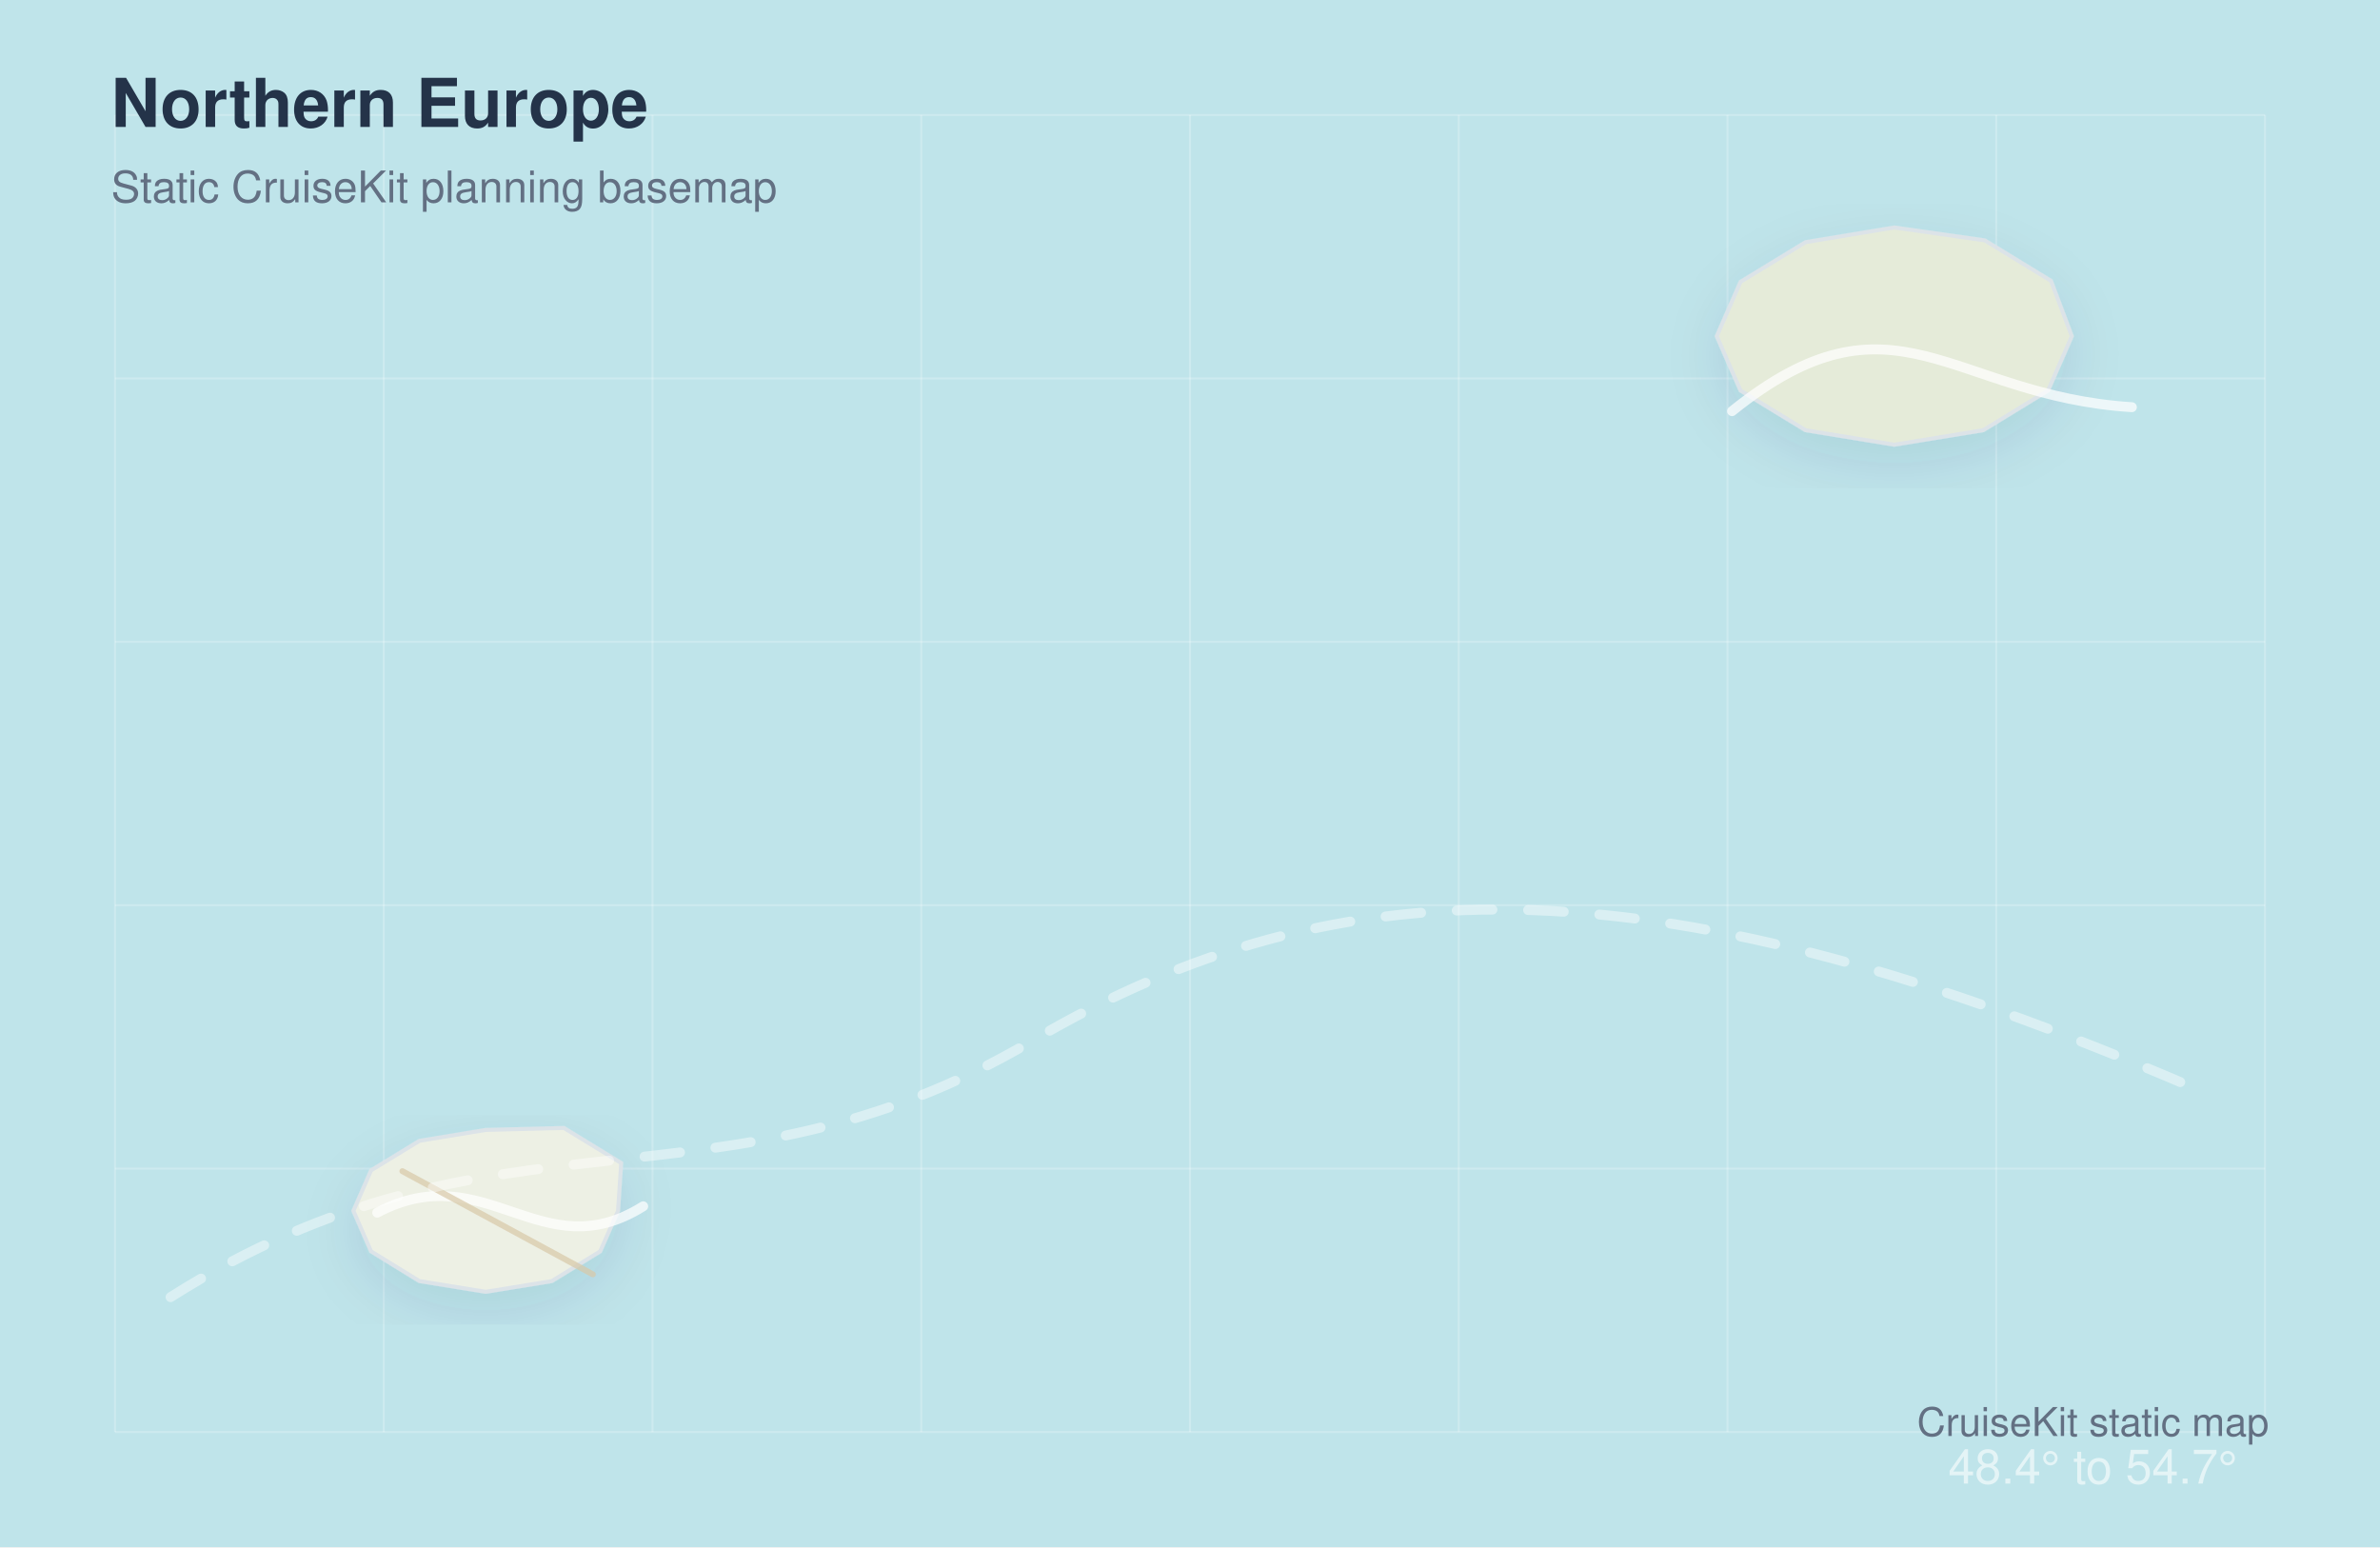
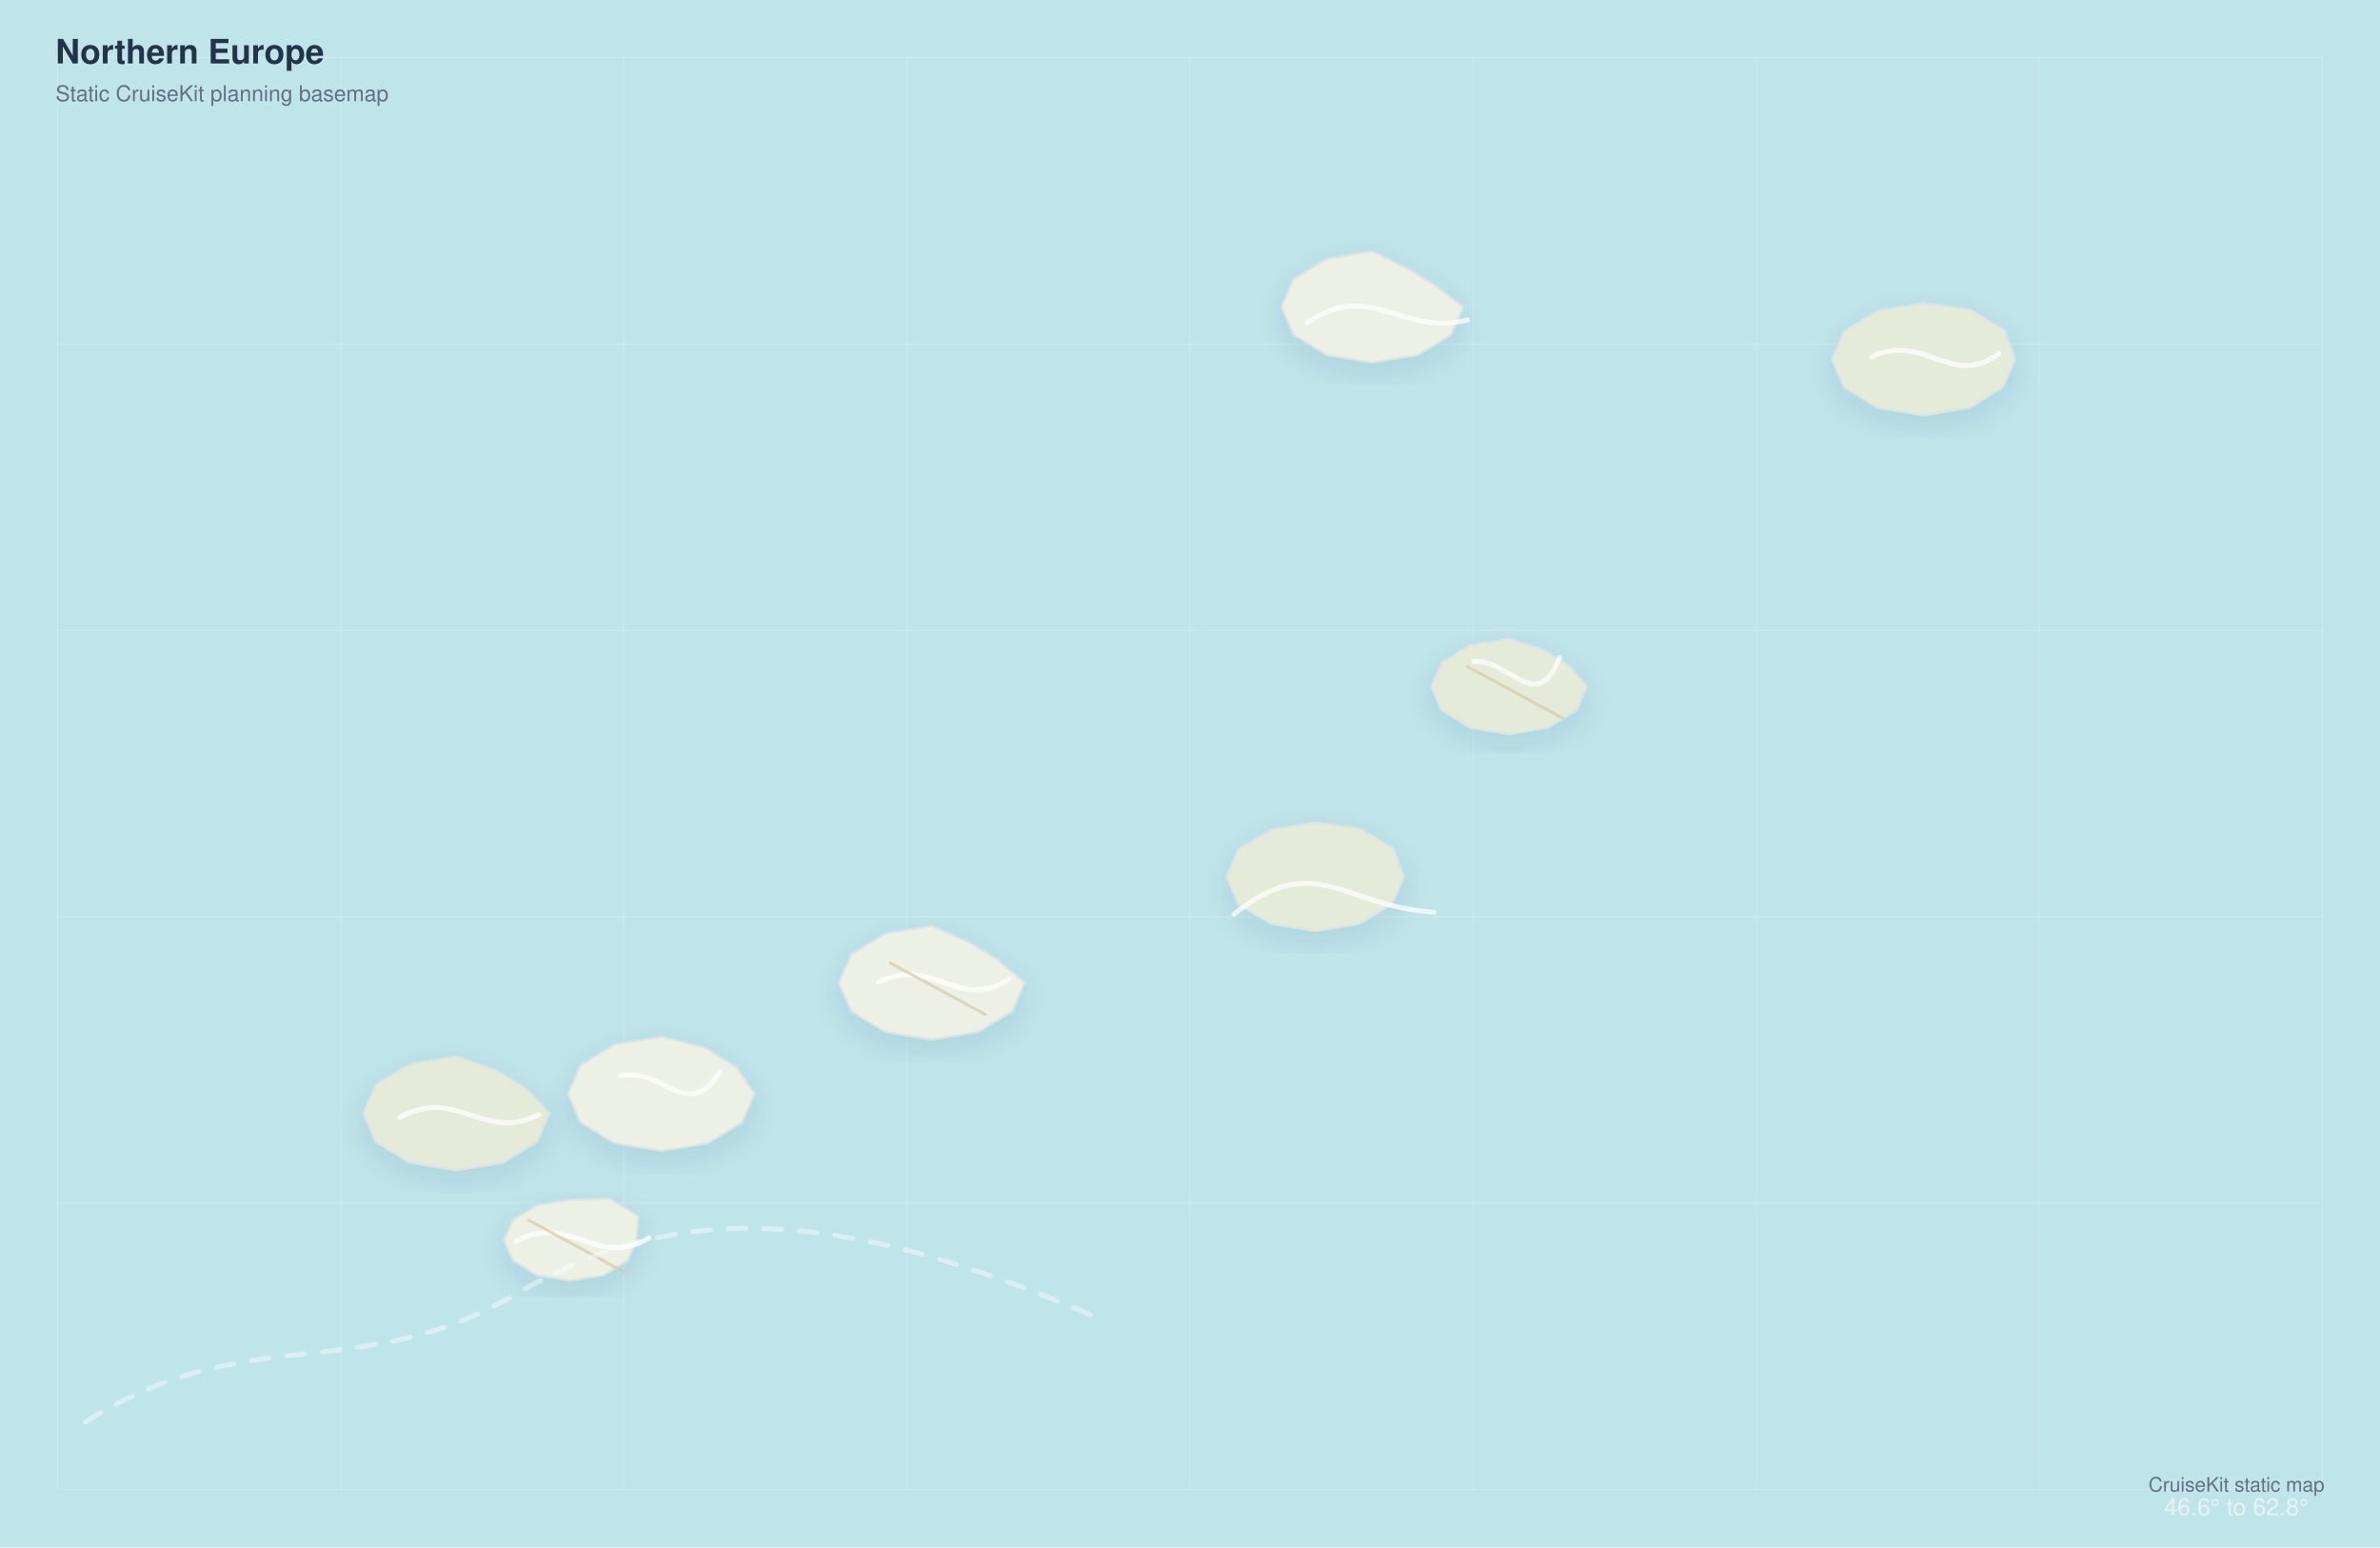
- <svg xmlns="http://www.w3.org/2000/svg" width="1200" height="780" viewBox="0 0 1200 780" role="img" aria-label="Northern Europe static cruise map">
+ <svg xmlns="http://www.w3.org/2000/svg" width="2400" height="1560" viewBox="0 0 2400 1560" role="img" aria-label="Northern Europe static cruise map">
  <defs>
    <linearGradient id="water" x1="0" y1="0" x2="1" y2="1">
      <stop offset="0" stop-color="#BFE4EA" />
      <stop offset="1" stop-color="#9BD2DD" />
    </linearGradient>
    <filter id="softShadow" x="-20%" y="-20%" width="140%" height="140%">
      <feDropShadow dx="0" dy="10" stdDeviation="14" flood-color="#23445A" flood-opacity="0.10" />
    </filter>
  </defs>
-   <rect width="1200" height="780" fill="#BFE4EA" />
-   <line x1="58.0" y1="58" x2="58.0" y2="722" stroke="#ffffff" stroke-opacity="0.22" stroke-width="1" />
-   <line x1="193.5" y1="58" x2="193.5" y2="722" stroke="#ffffff" stroke-opacity="0.22" stroke-width="1" />
-   <line x1="329.0" y1="58" x2="329.0" y2="722" stroke="#ffffff" stroke-opacity="0.22" stroke-width="1" />
-   <line x1="464.5" y1="58" x2="464.5" y2="722" stroke="#ffffff" stroke-opacity="0.22" stroke-width="1" />
-   <line x1="600.0" y1="58" x2="600.0" y2="722" stroke="#ffffff" stroke-opacity="0.22" stroke-width="1" />
-   <line x1="735.5" y1="58" x2="735.5" y2="722" stroke="#ffffff" stroke-opacity="0.22" stroke-width="1" />
-   <line x1="871.0" y1="58" x2="871.0" y2="722" stroke="#ffffff" stroke-opacity="0.22" stroke-width="1" />
-   <line x1="1006.5" y1="58" x2="1006.5" y2="722" stroke="#ffffff" stroke-opacity="0.22" stroke-width="1" />
-   <line x1="1142.0" y1="58" x2="1142.0" y2="722" stroke="#ffffff" stroke-opacity="0.22" stroke-width="1" />
-   <line x1="58" y1="58.0" x2="1142" y2="58.0" stroke="#ffffff" stroke-opacity="0.22" stroke-width="1" />
-   <line x1="58" y1="190.8" x2="1142" y2="190.8" stroke="#ffffff" stroke-opacity="0.22" stroke-width="1" />
-   <line x1="58" y1="323.6" x2="1142" y2="323.6" stroke="#ffffff" stroke-opacity="0.22" stroke-width="1" />
-   <line x1="58" y1="456.4" x2="1142" y2="456.4" stroke="#ffffff" stroke-opacity="0.22" stroke-width="1" />
-   <line x1="58" y1="589.2" x2="1142" y2="589.2" stroke="#ffffff" stroke-opacity="0.22" stroke-width="1" />
-   <line x1="58" y1="722.0" x2="1142" y2="722.0" stroke="#ffffff" stroke-opacity="0.22" stroke-width="1" />
-   <text x="1128" y="748" fill="#ffffff" fill-opacity="0.58" font-size="24" font-family="Helvetica" text-anchor="end">48.4° to 54.7°</text>
-   <path d="M 311.6 610.5 L 302.6 630.9 L 278.2 645.9 L 244.9 651.3 L 211.5 645.9 L 187.1 630.9 L 178.2 610.5 L 187.1 590.1 L 211.5 575.2 L 244.9 569.7 L 284.3 568.7 L 313.2 586.4 Z" fill="#EDF0E4" stroke="#DCE3E8" stroke-width="2" filter="url(#softShadow)" />
-   <path d="M 1044.6 169.5 L 1032.6 196.9 L 999.9 216.9 L 955.1 224.2 L 910.4 216.9 L 877.6 196.9 L 865.6 169.5 L 877.6 142.1 L 910.4 122.1 L 955.1 114.7 L 1000.7 121.2 L 1034.1 141.6 Z" fill="#E5EBD9" stroke="#DCE3E8" stroke-width="2" filter="url(#softShadow)" />
-   <path d="M 190.2 611.4 C 244.9 582.5 272.9 640.5 324.3 608.2" fill="none" stroke="#FFFFFF" stroke-width="5" stroke-linecap="round" stroke-opacity="0.72" />
-   <path d="M 202.9 590.5 L 298.9 642.5" fill="none" stroke="#D8C9AA" stroke-width="3" stroke-linecap="round" stroke-opacity="0.72" />
-   <path d="M 873.3 207.3 C 955.1 141.5 983.1 199.5 1074.9 205.3" fill="none" stroke="#FFFFFF" stroke-width="5" stroke-linecap="round" stroke-opacity="0.72" />
-   <path d="M 86 654 C 250 550 362 618 520 525 S 840 434 1105 548" fill="none" stroke="#FFFFFF" stroke-opacity="0.42" stroke-width="5" stroke-dasharray="18 18" stroke-linecap="round" />
+   <rect width="2400" height="1560" fill="#BFE4EA" />
+   <line x1="58.0" y1="58" x2="58.0" y2="1502" stroke="#ffffff" stroke-opacity="0.22" stroke-width="1" />
+   <line x1="343.5" y1="58" x2="343.5" y2="1502" stroke="#ffffff" stroke-opacity="0.22" stroke-width="1" />
+   <line x1="629.0" y1="58" x2="629.0" y2="1502" stroke="#ffffff" stroke-opacity="0.22" stroke-width="1" />
+   <line x1="914.5" y1="58" x2="914.5" y2="1502" stroke="#ffffff" stroke-opacity="0.22" stroke-width="1" />
+   <line x1="1200.0" y1="58" x2="1200.0" y2="1502" stroke="#ffffff" stroke-opacity="0.22" stroke-width="1" />
+   <line x1="1485.5" y1="58" x2="1485.5" y2="1502" stroke="#ffffff" stroke-opacity="0.22" stroke-width="1" />
+   <line x1="1771.0" y1="58" x2="1771.0" y2="1502" stroke="#ffffff" stroke-opacity="0.22" stroke-width="1" />
+   <line x1="2056.5" y1="58" x2="2056.5" y2="1502" stroke="#ffffff" stroke-opacity="0.22" stroke-width="1" />
+   <line x1="2342.0" y1="58" x2="2342.0" y2="1502" stroke="#ffffff" stroke-opacity="0.22" stroke-width="1" />
+   <line x1="58" y1="58.0" x2="2342" y2="58.0" stroke="#ffffff" stroke-opacity="0.22" stroke-width="1" />
+   <line x1="58" y1="346.8" x2="2342" y2="346.8" stroke="#ffffff" stroke-opacity="0.22" stroke-width="1" />
+   <line x1="58" y1="635.6" x2="2342" y2="635.6" stroke="#ffffff" stroke-opacity="0.22" stroke-width="1" />
+   <line x1="58" y1="924.4" x2="2342" y2="924.4" stroke="#ffffff" stroke-opacity="0.22" stroke-width="1" />
+   <line x1="58" y1="1213.2" x2="2342" y2="1213.2" stroke="#ffffff" stroke-opacity="0.22" stroke-width="1" />
+   <line x1="58" y1="1502.0" x2="2342" y2="1502.0" stroke="#ffffff" stroke-opacity="0.22" stroke-width="1" />
+   <text x="2328" y="1528" fill="#ffffff" fill-opacity="0.58" font-size="24" font-family="Helvetica" text-anchor="end">46.6° to 62.8°</text>
+   <path d="M 1033.2 991.0 L 1020.7 1019.7 L 986.4 1040.6 L 939.6 1048.3 L 892.7 1040.6 L 858.4 1019.7 L 845.9 991.0 L 858.4 962.4 L 892.7 941.4 L 939.6 933.7 L 977.8 950.5 L 1005.8 967.6 Z" fill="#EDF0E4" stroke="#DCE3E8" stroke-width="2" filter="url(#softShadow)" />
+   <path d="M 554.1 1122.7 L 541.5 1151.4 L 507.2 1172.4 L 460.3 1180.1 L 413.3 1172.4 L 379.0 1151.4 L 366.4 1122.7 L 379.0 1094.0 L 413.3 1073.0 L 460.3 1065.3 L 500.8 1079.7 L 530.5 1097.9 Z" fill="#E5EBD9" stroke="#DCE3E8" stroke-width="2" filter="url(#softShadow)" />
+   <path d="M 760.8 1103.0 L 748.2 1131.7 L 713.8 1152.8 L 666.7 1160.5 L 619.7 1152.8 L 585.3 1131.7 L 572.7 1103.0 L 585.3 1074.2 L 619.7 1053.2 L 666.7 1045.5 L 710.6 1056.5 L 742.7 1076.2 Z" fill="#EDF0E4" stroke="#DCE3E8" stroke-width="2" filter="url(#softShadow)" />
+   <path d="M 1600.4 692.2 L 1589.8 716.2 L 1561.1 733.8 L 1521.9 740.3 L 1482.6 733.8 L 1453.8 716.2 L 1443.3 692.2 L 1453.8 668.2 L 1482.6 650.6 L 1521.9 644.2 L 1556.6 655.4 L 1582.0 671.0 Z" fill="#E5EBD9" stroke="#DCE3E8" stroke-width="2" filter="url(#softShadow)" />
+   <path d="M 1475.5 309.5 L 1463.2 337.5 L 1429.7 358.0 L 1383.9 365.6 L 1338.0 358.1 L 1304.5 337.5 L 1292.2 309.5 L 1304.5 281.4 L 1338.0 260.9 L 1383.9 253.4 L 1420.0 271.2 L 1446.5 287.4 Z" fill="#EDF0E4" stroke="#DCE3E8" stroke-width="2" filter="url(#softShadow)" />
+   <path d="M 2032.1 362.3 L 2019.7 390.5 L 1985.9 411.2 L 1939.7 418.8 L 1893.6 411.2 L 1859.7 390.5 L 1847.4 362.3 L 1859.7 334.0 L 1893.5 313.3 L 1939.7 305.8 L 1987.0 312.2 L 2021.5 333.4 Z" fill="#E5EBD9" stroke="#DCE3E8" stroke-width="2" filter="url(#softShadow)" />
+   <path d="M 641.9 1250.5 L 632.9 1270.9 L 608.5 1285.9 L 575.2 1291.3 L 541.8 1285.9 L 517.4 1270.9 L 508.4 1250.5 L 517.4 1230.1 L 541.8 1215.2 L 575.2 1209.7 L 614.6 1208.7 L 643.5 1226.4 Z" fill="#EDF0E4" stroke="#DCE3E8" stroke-width="2" filter="url(#softShadow)" />
+   <path d="M 1415.7 884.1 L 1403.7 911.5 L 1371.0 931.5 L 1326.2 938.9 L 1281.5 931.5 L 1248.7 911.5 L 1236.8 884.1 L 1248.7 856.8 L 1281.5 836.7 L 1326.2 829.4 L 1371.9 835.8 L 1405.3 856.2 Z" fill="#E5EBD9" stroke="#DCE3E8" stroke-width="2" filter="url(#softShadow)" />
+   <path d="M 885.8 990.5 C 939.6 963.0 967.6 1021.0 1017.5 987.3" fill="none" stroke="#FFFFFF" stroke-width="5" stroke-linecap="round" stroke-opacity="0.72" />
+   <path d="M 897.6 971.0 L 993.6 1023.0" fill="none" stroke="#D8C9AA" stroke-width="3" stroke-linecap="round" stroke-opacity="0.72" />
+   <path d="M 403.0 1127.0 C 460.3 1094.7 488.3 1152.7 543.4 1123.9" fill="none" stroke="#FFFFFF" stroke-width="5" stroke-linecap="round" stroke-opacity="0.72" />
+   <path d="M 626.0 1084.9 C 666.7 1075.0 694.7 1133.0 725.4 1081.1" fill="none" stroke="#FFFFFF" stroke-width="5" stroke-linecap="round" stroke-opacity="0.72" />
+   <path d="M 1486.3 667.0 C 1521.9 664.2 1549.9 722.2 1572.7 663.1" fill="none" stroke="#FFFFFF" stroke-width="5" stroke-linecap="round" stroke-opacity="0.72" />
+   <path d="M 1479.9 672.2 L 1575.9 724.2" fill="none" stroke="#D8C9AA" stroke-width="3" stroke-linecap="round" stroke-opacity="0.72" />
+   <path d="M 1318.1 325.4 C 1383.9 281.5 1411.9 339.5 1479.7 322.7" fill="none" stroke="#FFFFFF" stroke-width="5" stroke-linecap="round" stroke-opacity="0.72" />
+   <path d="M 1887.4 359.9 C 1939.7 334.3 1967.7 392.3 2015.6 356.7" fill="none" stroke="#FFFFFF" stroke-width="5" stroke-linecap="round" stroke-opacity="0.72" />
+   <path d="M 520.4 1251.4 C 575.2 1222.5 603.2 1280.5 654.5 1248.2" fill="none" stroke="#FFFFFF" stroke-width="5" stroke-linecap="round" stroke-opacity="0.72" />
+   <path d="M 533.2 1230.5 L 629.2 1282.5" fill="none" stroke="#D8C9AA" stroke-width="3" stroke-linecap="round" stroke-opacity="0.72" />
+   <path d="M 1244.4 921.9 C 1326.2 856.1 1354.2 914.1 1446.0 919.9" fill="none" stroke="#FFFFFF" stroke-width="5" stroke-linecap="round" stroke-opacity="0.72" />
+   <path d="M 86 1434 C 250 1330 362 1398 520 1305 S 840 1214 1105 1328" fill="none" stroke="#FFFFFF" stroke-opacity="0.42" stroke-width="5" stroke-dasharray="18 18" stroke-linecap="round" />
  <text x="56" y="64" fill="#243349" font-size="34" font-family="Helvetica" font-weight="800">Northern Europe</text>
  <text x="56" y="102" fill="#637083" font-size="22" font-family="Helvetica">Static CruiseKit planning basemap</text>
-   <text x="1144" y="724" fill="#637083" font-size="20" font-family="Helvetica" text-anchor="end">CruiseKit static map</text>
+   <text x="2344" y="1504" fill="#637083" font-size="20" font-family="Helvetica" text-anchor="end">CruiseKit static map</text>
</svg>
